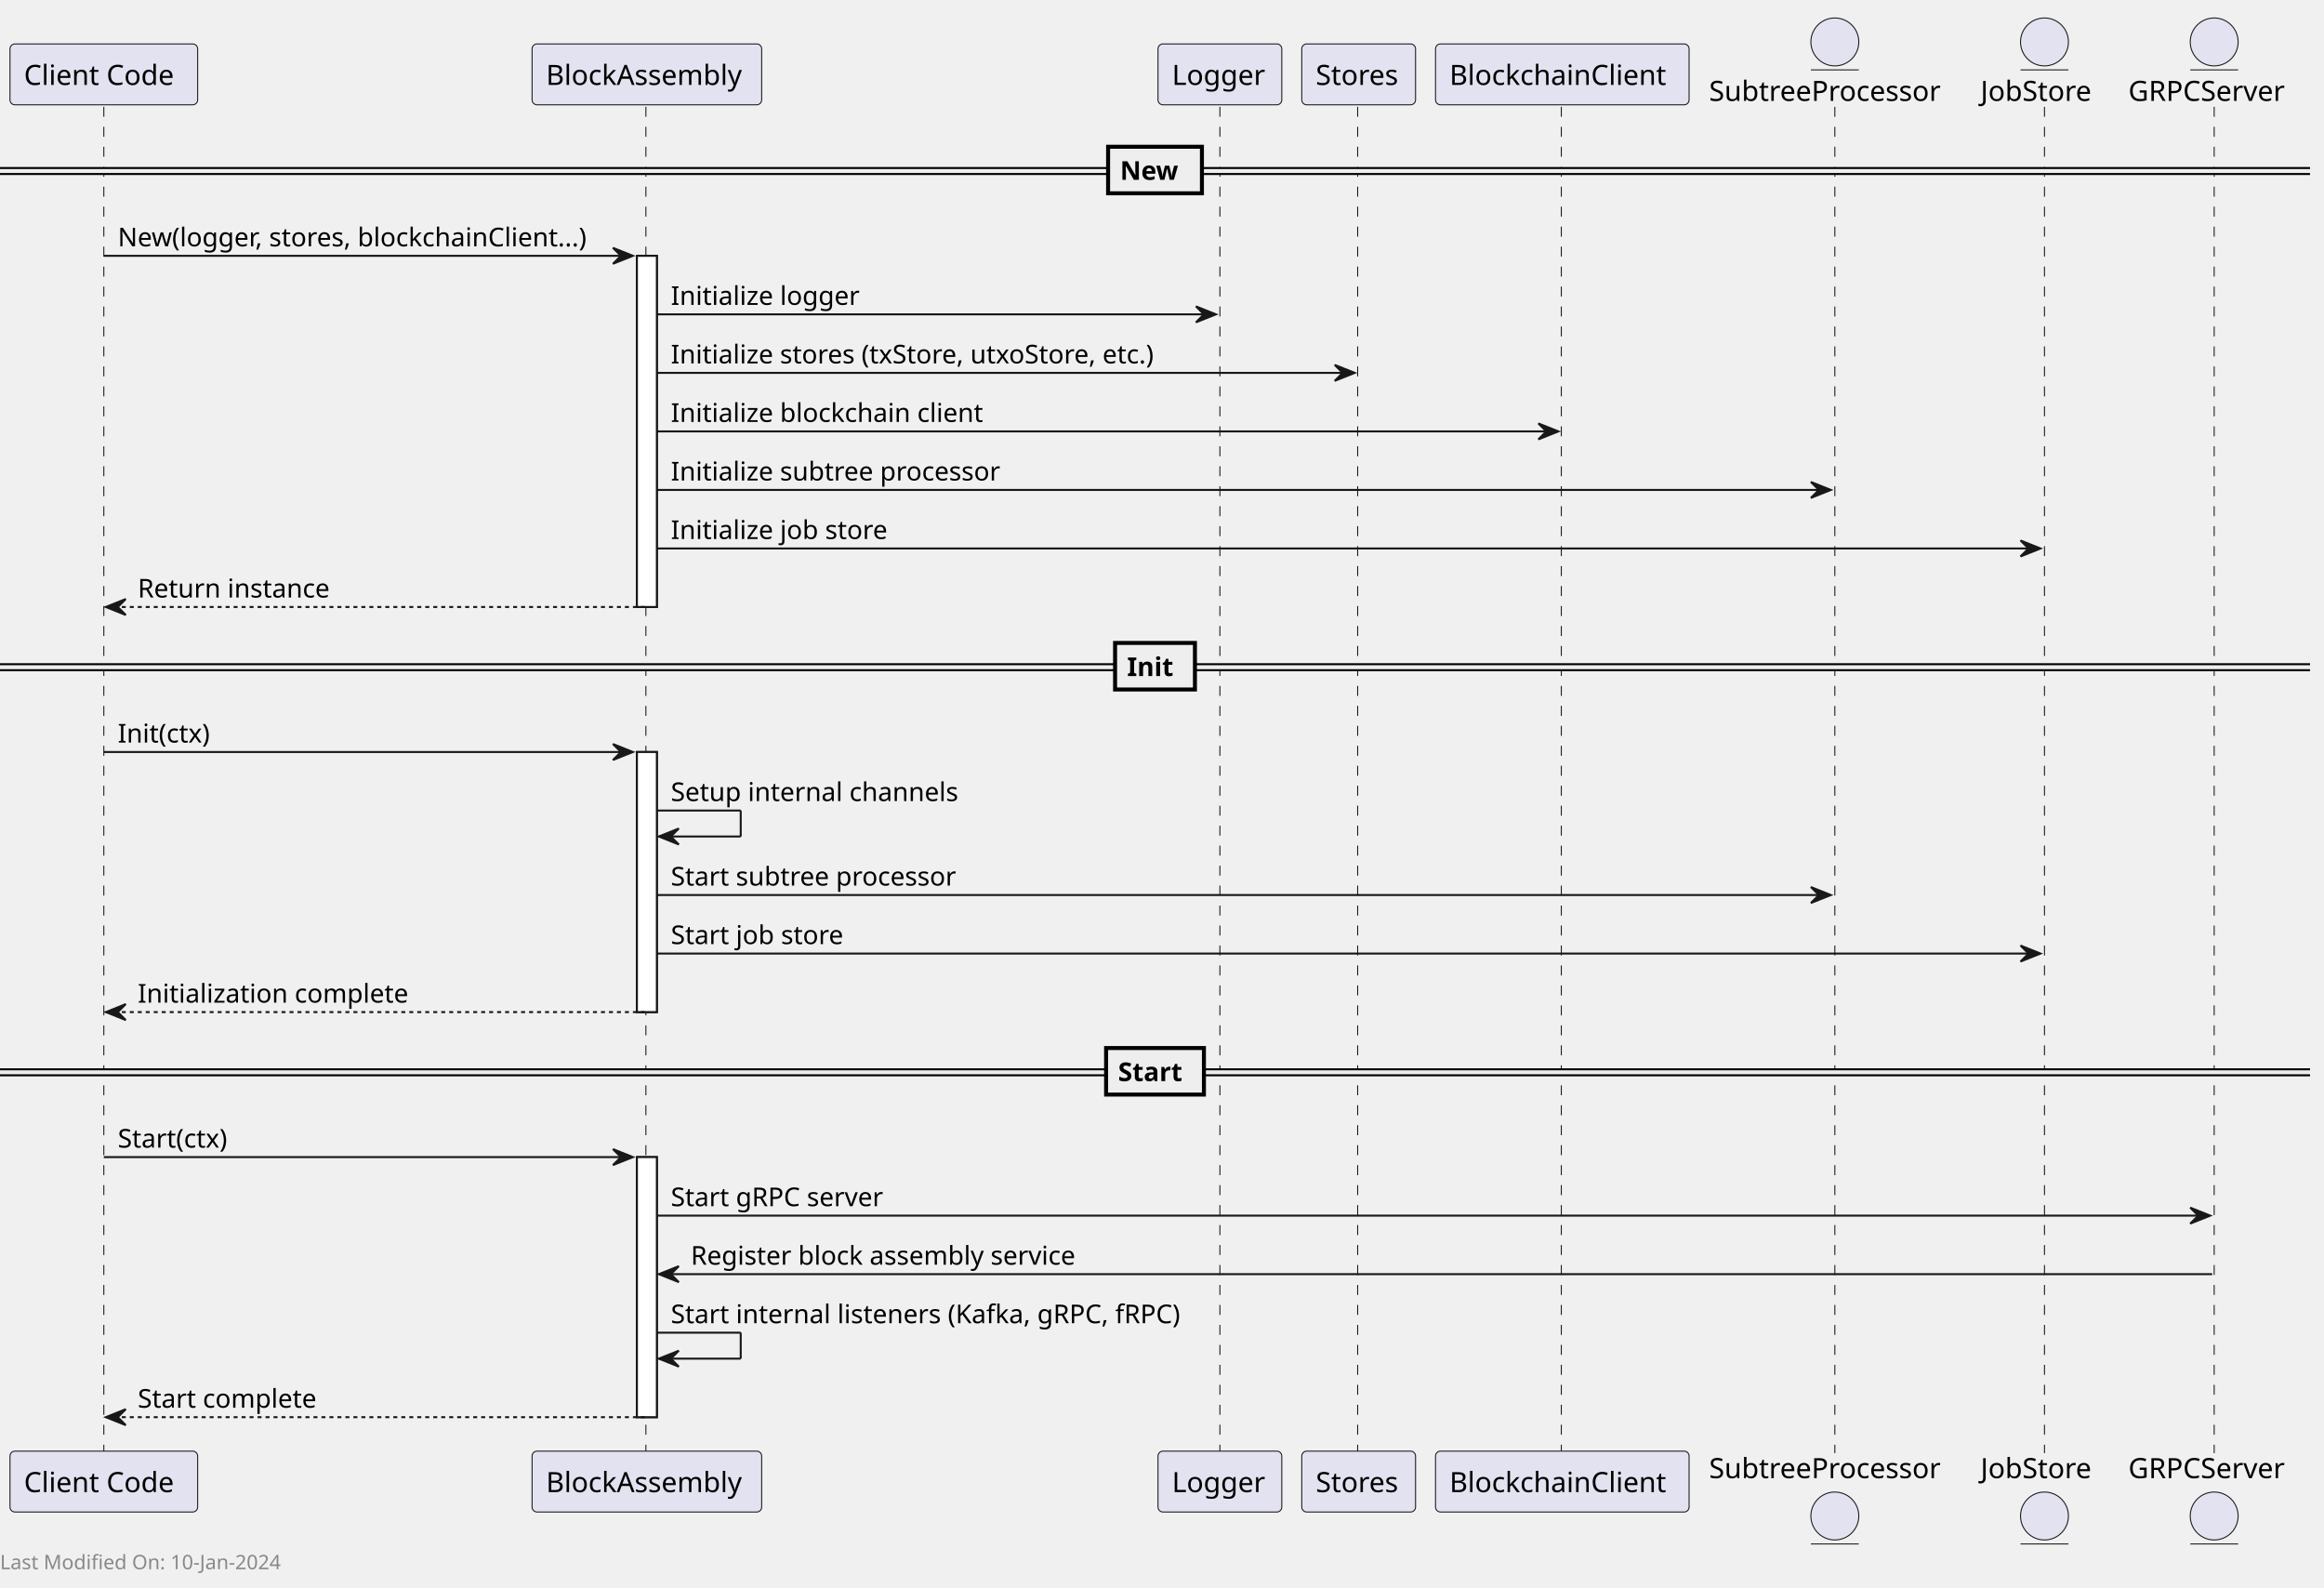
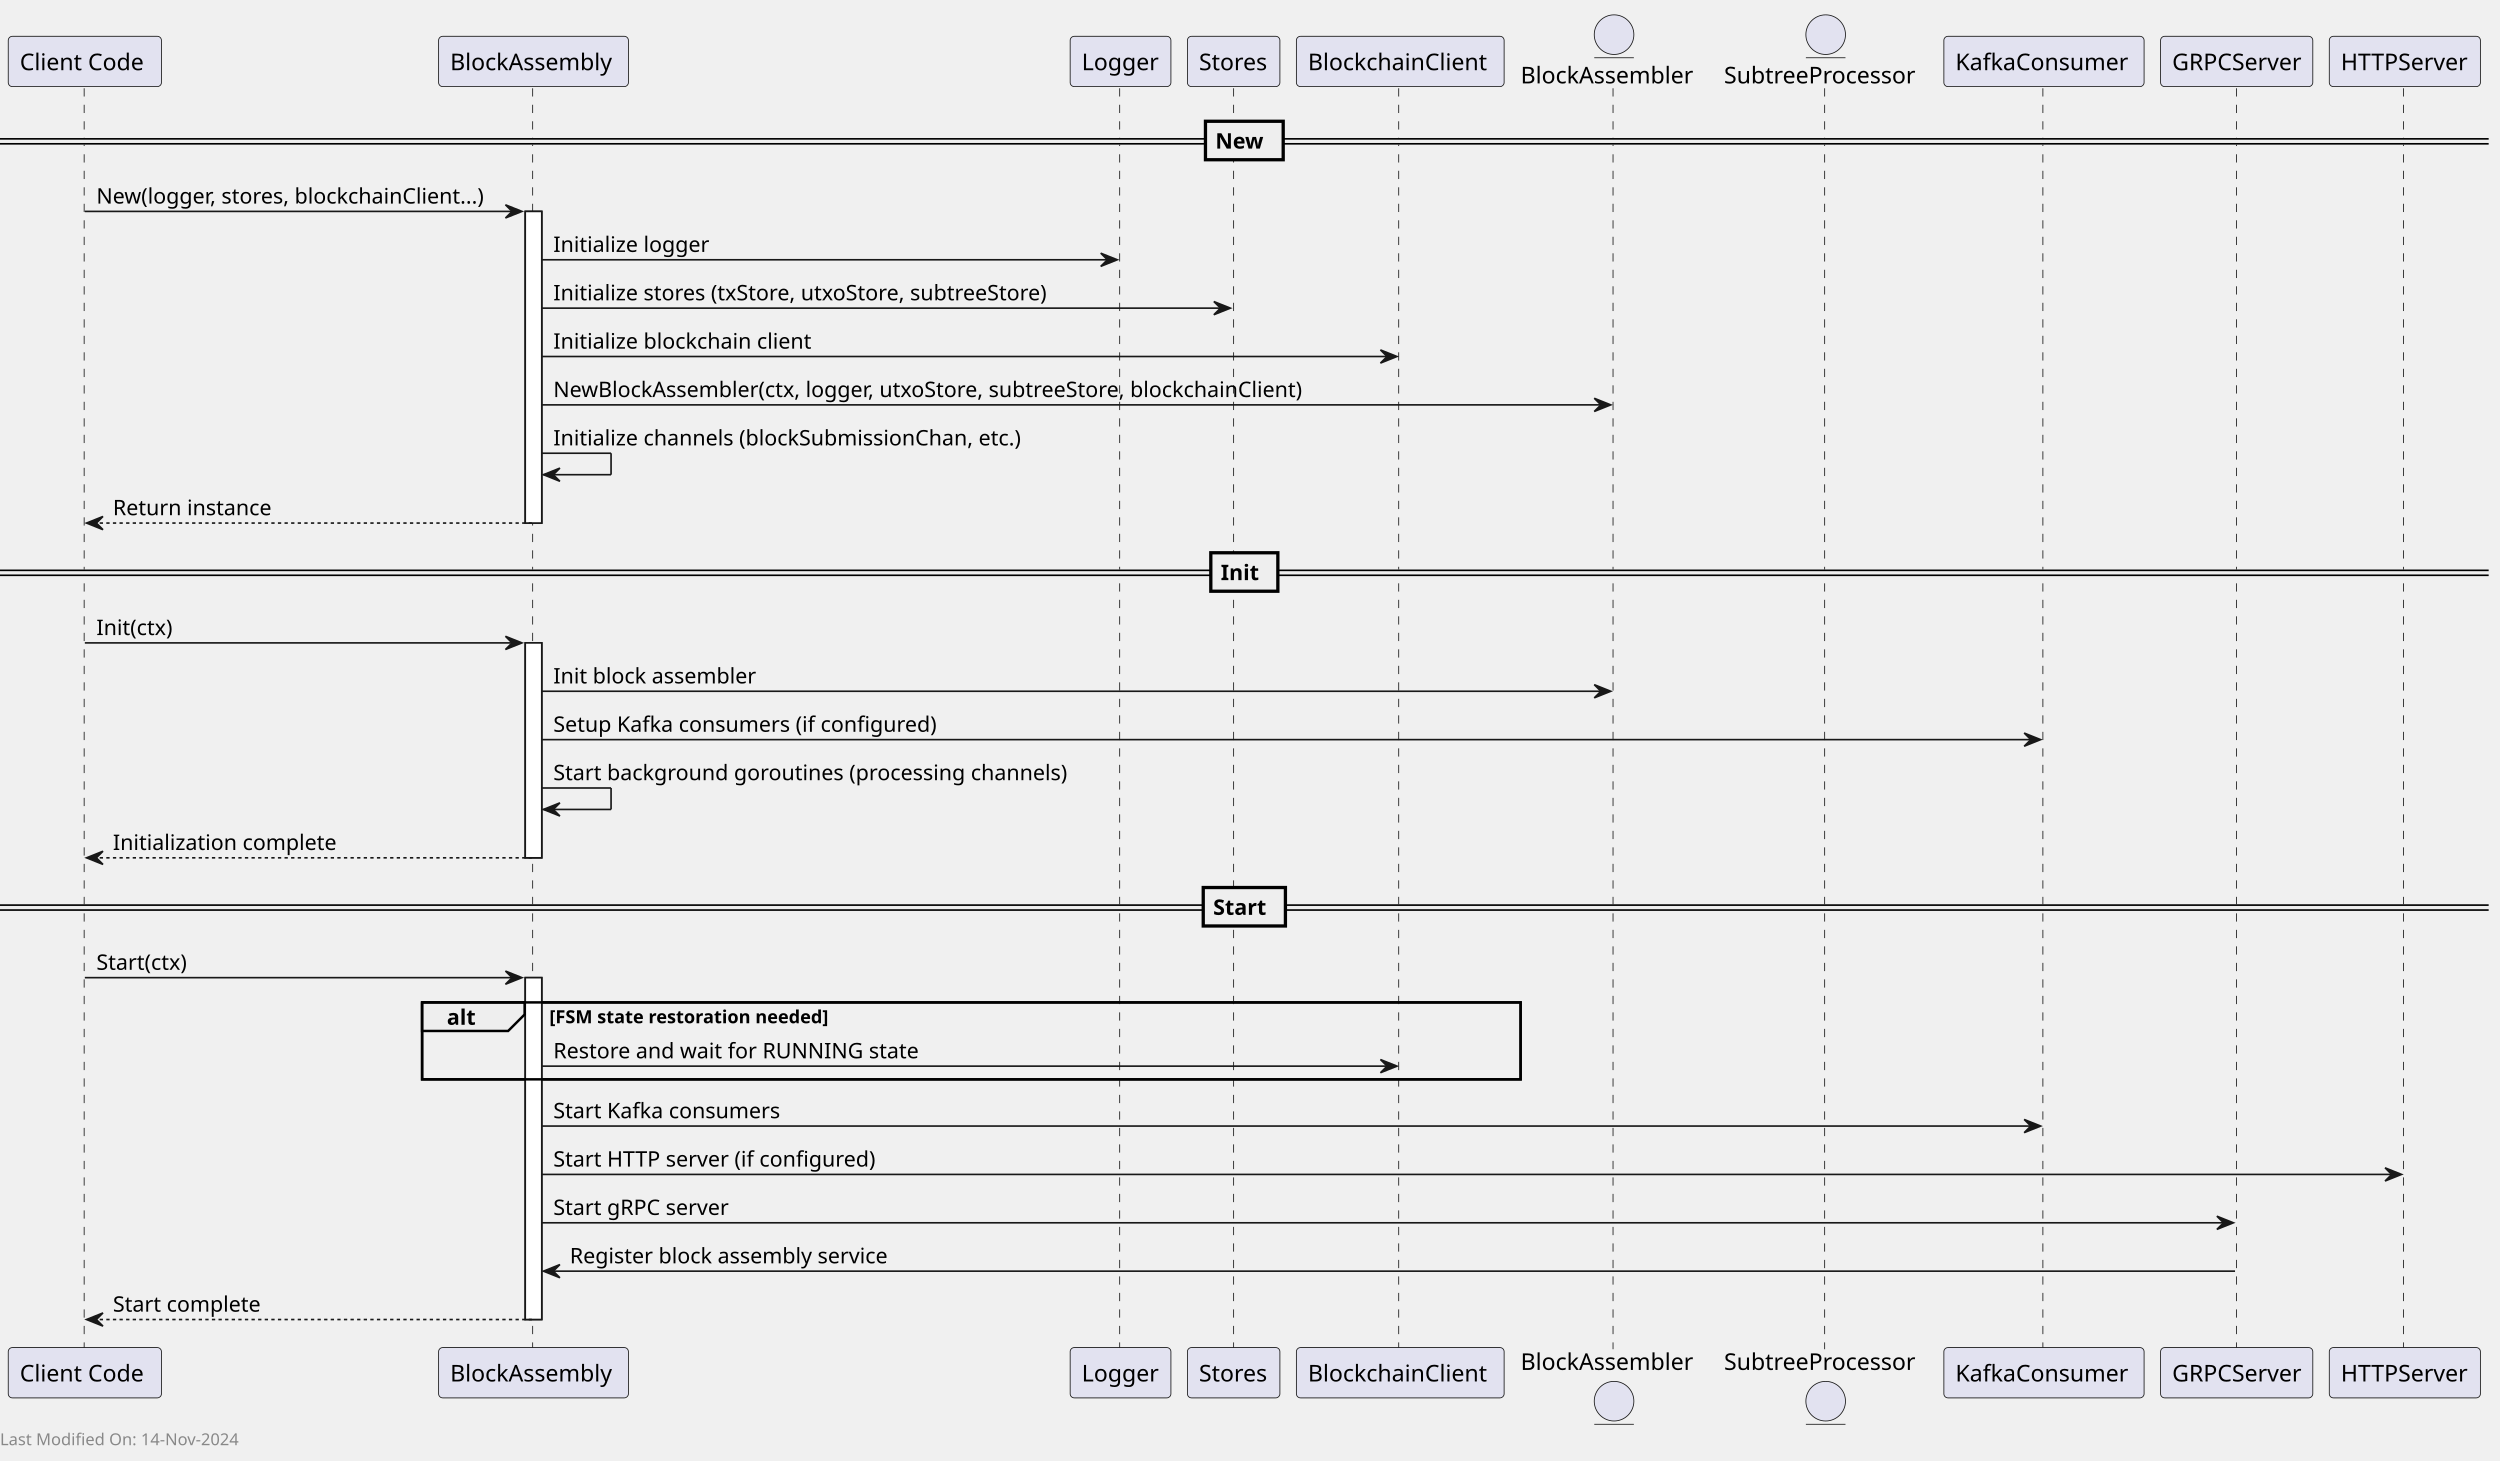
- <svg xmlns="http://www.w3.org/2000/svg" contentStyleType="text/css" height="795" preserveAspectRatio="none" viewBox="0 0 1164 795" width="1164" zoomAndPan="magnify">
-   <g stroke="#181818">
-     <g fill="#fff">
-       <path d="m319 128.109h10v175.863h-10z" />
-       <path d="m319 376.594h10v130.242h-10z" />
-       <path d="m319 579.457h10v130.242h-10z" />
-     </g>
-     <g stroke-width=".5">
-       <g stroke-dasharray="5 5">
-         <path d="m52 53.488v674.211" />
-         <path d="m323.5 53.488v674.211" />
-         <path d="m611 53.488v674.211" />
-         <path d="m680 53.488v674.211" />
-         <path d="m782 53.488v674.211" />
-         <path d="m919 53.488v674.211" />
-         <path d="m1024 53.488v674.211" />
-         <path d="m1109 53.488v674.211" />
-       </g>
-       <rect fill="#e2e2f0" height="30.488" rx="2.5" width="94" x="5" y="22" />
-     </g>
+ <svg xmlns="http://www.w3.org/2000/svg" contentStyleType="text/css" height="885px" preserveAspectRatio="none" style="width:1515px;height:885px;background:#FFFFFF;" version="1.1" viewBox="0 0 1515 885" width="1515px" zoomAndPan="magnify">
+   <defs />
+   <g>
+     <rect fill="#FFFFFF" height="188.863" style="stroke:#181818;stroke-width:1.0;" width="10" x="318.305" y="128.109" />
+     <rect fill="#FFFFFF" height="130.242" style="stroke:#181818;stroke-width:1.0;" width="10" x="318.305" y="389.594" />
+     <rect fill="#FFFFFF" height="207.174" style="stroke:#181818;stroke-width:1.0;" width="10" x="318.305" y="592.457" />
+     <rect fill="none" height="46.621" style="stroke:#000000;stroke-width:1.5;" width="665.708" x="255.791" y="607.457" />
+     <line style="stroke:#181818;stroke-width:0.5;stroke-dasharray:5.0,5.0;" x1="51" x2="51" y1="53.488" y2="817.631" />
+     <line style="stroke:#181818;stroke-width:0.5;stroke-dasharray:5.0,5.0;" x1="322.791" x2="322.791" y1="53.488" y2="817.631" />
+     <line style="stroke:#181818;stroke-width:0.5;stroke-dasharray:5.0,5.0;" x1="678.523" x2="678.523" y1="53.488" y2="817.631" />
+     <line style="stroke:#181818;stroke-width:0.5;stroke-dasharray:5.0,5.0;" x1="747.574" x2="747.574" y1="53.488" y2="817.631" />
+     <line style="stroke:#181818;stroke-width:0.5;stroke-dasharray:5.0,5.0;" x1="847.615" x2="847.615" y1="53.488" y2="817.631" />
+     <line style="stroke:#181818;stroke-width:0.5;stroke-dasharray:5.0,5.0;" x1="977.499" x2="977.499" y1="53.488" y2="817.631" />
+     <line style="stroke:#181818;stroke-width:0.5;stroke-dasharray:5.0,5.0;" x1="1105.741" x2="1105.741" y1="53.488" y2="817.631" />
+     <line style="stroke:#181818;stroke-width:0.5;stroke-dasharray:5.0,5.0;" x1="1237.984" x2="1237.984" y1="53.488" y2="817.631" />
+     <line style="stroke:#181818;stroke-width:0.5;stroke-dasharray:5.0,5.0;" x1="1355.315" x2="1355.315" y1="53.488" y2="817.631" />
+     <line style="stroke:#181818;stroke-width:0.5;stroke-dasharray:5.0,5.0;" x1="1456.553" x2="1456.553" y1="53.488" y2="817.631" />
+     <rect fill="#E2E2F0" height="30.488" rx="2.5" ry="2.5" style="stroke:#181818;stroke-width:0.5;" width="92.832" x="5" y="22" />
+     <text fill="#000000" font-family="sans-serif" font-size="14" lengthAdjust="spacing" textLength="78.832" x="12" y="42.535">Client Code</text>
+     <rect fill="#E2E2F0" height="30.488" rx="2.5" ry="2.5" style="stroke:#181818;stroke-width:0.5;" width="92.832" x="5" y="816.631" />
+     <text fill="#000000" font-family="sans-serif" font-size="14" lengthAdjust="spacing" textLength="78.832" x="12" y="837.166">Client Code</text>
+     <rect fill="#E2E2F0" height="30.488" rx="2.5" ry="2.5" style="stroke:#181818;stroke-width:0.5;" width="115.028" x="265.791" y="22" />
+     <text fill="#000000" font-family="sans-serif" font-size="14" lengthAdjust="spacing" textLength="101.028" x="272.791" y="42.535">BlockAssembly</text>
+     <rect fill="#E2E2F0" height="30.488" rx="2.5" ry="2.5" style="stroke:#181818;stroke-width:0.5;" width="115.028" x="265.791" y="816.631" />
+     <text fill="#000000" font-family="sans-serif" font-size="14" lengthAdjust="spacing" textLength="101.028" x="272.791" y="837.166">BlockAssembly</text>
+     <rect fill="#E2E2F0" height="30.488" rx="2.5" ry="2.5" style="stroke:#181818;stroke-width:0.5;" width="61.052" x="648.523" y="22" />
+     <text fill="#000000" font-family="sans-serif" font-size="14" lengthAdjust="spacing" textLength="47.052" x="655.523" y="42.535">Logger</text>
+     <rect fill="#E2E2F0" height="30.488" rx="2.5" ry="2.5" style="stroke:#181818;stroke-width:0.5;" width="61.052" x="648.523" y="816.631" />
+     <text fill="#000000" font-family="sans-serif" font-size="14" lengthAdjust="spacing" textLength="47.052" x="655.523" y="837.166">Logger</text>
+     <rect fill="#E2E2F0" height="30.488" rx="2.5" ry="2.5" style="stroke:#181818;stroke-width:0.5;" width="56.041" x="719.574" y="22" />
+     <text fill="#000000" font-family="sans-serif" font-size="14" lengthAdjust="spacing" textLength="42.041" x="726.574" y="42.535">Stores</text>
+     <rect fill="#E2E2F0" height="30.488" rx="2.5" ry="2.5" style="stroke:#181818;stroke-width:0.5;" width="56.041" x="719.574" y="816.631" />
+     <text fill="#000000" font-family="sans-serif" font-size="14" lengthAdjust="spacing" textLength="42.041" x="726.574" y="837.166">Stores</text>
+     <rect fill="#E2E2F0" height="30.488" rx="2.5" ry="2.5" style="stroke:#181818;stroke-width:0.5;" width="125.884" x="785.615" y="22" />
+     <text fill="#000000" font-family="sans-serif" font-size="14" lengthAdjust="spacing" textLength="111.884" x="792.615" y="42.535">BlockchainClient</text>
+     <rect fill="#E2E2F0" height="30.488" rx="2.5" ry="2.5" style="stroke:#181818;stroke-width:0.5;" width="125.884" x="785.615" y="816.631" />
+     <text fill="#000000" font-family="sans-serif" font-size="14" lengthAdjust="spacing" textLength="111.884" x="792.615" y="837.166">BlockchainClient</text>
+     <text fill="#000000" font-family="sans-serif" font-size="14" lengthAdjust="spacing" textLength="107.242" x="921.499" y="50.535">BlockAssembler</text>
+     <ellipse cx="978.12" cy="21" fill="#E2E2F0" rx="12" ry="12" style="stroke:#181818;stroke-width:0.5;" />
+     <line style="stroke:#181818;stroke-width:0.5;" x1="966.12" x2="990.12" y1="35" y2="35" />
+     <text fill="#000000" font-family="sans-serif" font-size="14" lengthAdjust="spacing" textLength="107.242" x="921.499" y="830.166">BlockAssembler</text>
+     <ellipse cx="978.12" cy="849.119" fill="#E2E2F0" rx="12" ry="12" style="stroke:#181818;stroke-width:0.5;" />
+     <line style="stroke:#181818;stroke-width:0.5;" x1="966.12" x2="990.12" y1="863.119" y2="863.119" />
+     <text fill="#000000" font-family="sans-serif" font-size="14" lengthAdjust="spacing" textLength="117.243" x="1044.741" y="50.535">SubtreeProcessor</text>
+     <ellipse cx="1106.363" cy="21" fill="#E2E2F0" rx="12" ry="12" style="stroke:#181818;stroke-width:0.5;" />
+     <line style="stroke:#181818;stroke-width:0.5;" x1="1094.363" x2="1118.363" y1="35" y2="35" />
+     <text fill="#000000" font-family="sans-serif" font-size="14" lengthAdjust="spacing" textLength="117.243" x="1044.741" y="830.166">SubtreeProcessor</text>
+     <ellipse cx="1106.363" cy="849.119" fill="#E2E2F0" rx="12" ry="12" style="stroke:#181818;stroke-width:0.5;" />
+     <line style="stroke:#181818;stroke-width:0.5;" x1="1094.363" x2="1118.363" y1="863.119" y2="863.119" />
+     <rect fill="#E2E2F0" height="30.488" rx="2.5" ry="2.5" style="stroke:#181818;stroke-width:0.5;" width="121.331" x="1177.984" y="22" />
+     <text fill="#000000" font-family="sans-serif" font-size="14" lengthAdjust="spacing" textLength="107.331" x="1184.984" y="42.535">KafkaConsumer</text>
+     <rect fill="#E2E2F0" height="30.488" rx="2.5" ry="2.5" style="stroke:#181818;stroke-width:0.5;" width="121.331" x="1177.984" y="816.631" />
+     <text fill="#000000" font-family="sans-serif" font-size="14" lengthAdjust="spacing" textLength="107.331" x="1184.984" y="837.166">KafkaConsumer</text>
+     <rect fill="#E2E2F0" height="30.488" rx="2.5" ry="2.5" style="stroke:#181818;stroke-width:0.5;" width="92.237" x="1309.315" y="22" />
+     <text fill="#000000" font-family="sans-serif" font-size="14" lengthAdjust="spacing" textLength="78.237" x="1316.315" y="42.535">GRPCServer</text>
+     <rect fill="#E2E2F0" height="30.488" rx="2.5" ry="2.5" style="stroke:#181818;stroke-width:0.5;" width="92.237" x="1309.315" y="816.631" />
+     <text fill="#000000" font-family="sans-serif" font-size="14" lengthAdjust="spacing" textLength="78.237" x="1316.315" y="837.166">GRPCServer</text>
+     <rect fill="#E2E2F0" height="30.488" rx="2.5" ry="2.5" style="stroke:#181818;stroke-width:0.5;" width="91.574" x="1411.553" y="22" />
+     <text fill="#000000" font-family="sans-serif" font-size="14" lengthAdjust="spacing" textLength="77.574" x="1418.553" y="42.535">HTTPServer</text>
+     <rect fill="#E2E2F0" height="30.488" rx="2.5" ry="2.5" style="stroke:#181818;stroke-width:0.5;" width="91.574" x="1411.553" y="816.631" />
+     <text fill="#000000" font-family="sans-serif" font-size="14" lengthAdjust="spacing" textLength="77.574" x="1418.553" y="837.166">HTTPServer</text>
+     <rect fill="#FFFFFF" height="188.863" style="stroke:#181818;stroke-width:1.0;" width="10" x="318.305" y="128.109" />
+     <rect fill="#FFFFFF" height="130.242" style="stroke:#181818;stroke-width:1.0;" width="10" x="318.305" y="389.594" />
+     <rect fill="#FFFFFF" height="207.174" style="stroke:#181818;stroke-width:1.0;" width="10" x="318.305" y="592.457" />
+     <rect fill="#EEEEEE" height="3" style="stroke:#EEEEEE;stroke-width:1.0;" width="1508.127" x="0" y="84.144" />
+     <line style="stroke:#000000;stroke-width:1.0;" x1="0" x2="1508.127" y1="84.144" y2="84.144" />
+     <line style="stroke:#000000;stroke-width:1.0;" x1="0" x2="1508.127" y1="87.144" y2="87.144" />
+     <rect fill="#EEEEEE" height="23.311" style="stroke:#000000;stroke-width:2.0;" width="47.109" x="730.509" y="73.488" />
+     <text fill="#000000" font-family="sans-serif" font-size="13" font-weight="bold" lengthAdjust="spacing" textLength="28.825" x="736.509" y="90.057">New</text>
+     <polygon fill="#181818" points="306.305,124.109,316.305,128.109,306.305,132.109,310.305,128.109" style="stroke:#181818;stroke-width:1.0;" />
+     <line style="stroke:#181818;stroke-width:1.0;" x1="51.416" x2="312.305" y1="128.109" y2="128.109" />
+     <text fill="#000000" font-family="sans-serif" font-size="13" lengthAdjust="spacing" textLength="247.889" x="58.416" y="123.367">New(logger, stores, blockchainClient...)</text>
+     <polygon fill="#181818" points="667.048,153.42,677.048,157.42,667.048,161.42,671.048,157.42" style="stroke:#181818;stroke-width:1.0;" />
+     <line style="stroke:#181818;stroke-width:1.0;" x1="328.305" x2="673.048" y1="157.42" y2="157.42" />
+     <text fill="#000000" font-family="sans-serif" font-size="13" lengthAdjust="spacing" textLength="98.211" x="335.305" y="152.678">Initialize logger</text>
+     <polygon fill="#181818" points="735.595,182.731,745.595,186.731,735.595,190.731,739.595,186.731" style="stroke:#181818;stroke-width:1.0;" />
+     <line style="stroke:#181818;stroke-width:1.0;" x1="328.305" x2="741.595" y1="186.731" y2="186.731" />
+     <text fill="#000000" font-family="sans-serif" font-size="13" lengthAdjust="spacing" textLength="311.879" x="335.305" y="181.988">Initialize stores (txStore, utxoStore, subtreeStore)</text>
+     <polygon fill="#181818" points="836.557,212.041,846.557,216.041,836.557,220.041,840.557,216.041" style="stroke:#181818;stroke-width:1.0;" />
+     <line style="stroke:#181818;stroke-width:1.0;" x1="328.305" x2="842.557" y1="216.041" y2="216.041" />
+     <text fill="#000000" font-family="sans-serif" font-size="13" lengthAdjust="spacing" textLength="164.068" x="335.305" y="211.299">Initialize blockchain client</text>
+     <polygon fill="#181818" points="966.12,241.352,976.12,245.352,966.12,249.352,970.12,245.352" style="stroke:#181818;stroke-width:1.0;" />
+     <line style="stroke:#181818;stroke-width:1.0;" x1="328.305" x2="972.12" y1="245.352" y2="245.352" />
+     <text fill="#000000" font-family="sans-serif" font-size="13" lengthAdjust="spacing" textLength="473.668" x="335.305" y="240.609">NewBlockAssembler(ctx, logger, utxoStore, subtreeStore, blockchainClient)</text>
+     <line style="stroke:#181818;stroke-width:1.0;" x1="328.305" x2="370.305" y1="274.662" y2="274.662" />
+     <line style="stroke:#181818;stroke-width:1.0;" x1="370.305" x2="370.305" y1="274.662" y2="287.662" />
+     <line style="stroke:#181818;stroke-width:1.0;" x1="329.305" x2="370.305" y1="287.662" y2="287.662" />
+     <polygon fill="#181818" points="339.305,283.662,329.305,287.662,339.305,291.662,335.305,287.662" style="stroke:#181818;stroke-width:1.0;" />
+     <text fill="#000000" font-family="sans-serif" font-size="13" lengthAdjust="spacing" textLength="295.737" x="335.305" y="269.92">Initialize channels (blockSubmissionChan, etc.)</text>
+     <polygon fill="#181818" points="62.416,312.973,52.416,316.973,62.416,320.973,58.416,316.973" style="stroke:#181818;stroke-width:1.0;" />
+     <line style="stroke:#181818;stroke-width:1.0;stroke-dasharray:2.0,2.0;" x1="56.416" x2="322.305" y1="316.973" y2="316.973" />
+     <text fill="#000000" font-family="sans-serif" font-size="13" lengthAdjust="spacing" textLength="98.357" x="68.416" y="312.231">Return instance</text>
+     <rect fill="#EEEEEE" height="3" style="stroke:#EEEEEE;stroke-width:1.0;" width="1508.127" x="0" y="345.628" />
+     <line style="stroke:#000000;stroke-width:1.0;" x1="0" x2="1508.127" y1="345.628" y2="345.628" />
+     <line style="stroke:#000000;stroke-width:1.0;" x1="0" x2="1508.127" y1="348.628" y2="348.628" />
+     <rect fill="#EEEEEE" height="23.311" style="stroke:#000000;stroke-width:2.0;" width="40.628" x="733.749" y="334.973" />
+     <text fill="#000000" font-family="sans-serif" font-size="13" font-weight="bold" lengthAdjust="spacing" textLength="22.344" x="739.749" y="351.541">Init</text>
+     <polygon fill="#181818" points="306.305,385.594,316.305,389.594,306.305,393.594,310.305,389.594" style="stroke:#181818;stroke-width:1.0;" />
+     <line style="stroke:#181818;stroke-width:1.0;" x1="51.416" x2="312.305" y1="389.594" y2="389.594" />
+     <text fill="#000000" font-family="sans-serif" font-size="13" lengthAdjust="spacing" textLength="48.382" x="58.416" y="384.852">Init(ctx)</text>
+     <polygon fill="#181818" points="966.12,414.904,976.12,418.904,966.12,422.904,970.12,418.904" style="stroke:#181818;stroke-width:1.0;" />
+     <line style="stroke:#181818;stroke-width:1.0;" x1="328.305" x2="972.12" y1="418.904" y2="418.904" />
+     <text fill="#000000" font-family="sans-serif" font-size="13" lengthAdjust="spacing" textLength="127.156" x="335.305" y="414.162">Init block assembler</text>
+     <polygon fill="#181818" points="1226.65,444.215,1236.65,448.215,1226.65,452.215,1230.65,448.215" style="stroke:#181818;stroke-width:1.0;" />
+     <line style="stroke:#181818;stroke-width:1.0;" x1="328.305" x2="1232.65" y1="448.215" y2="448.215" />
+     <text fill="#000000" font-family="sans-serif" font-size="13" lengthAdjust="spacing" textLength="240.925" x="335.305" y="443.473">Setup Kafka consumers (if configured)</text>
+     <line style="stroke:#181818;stroke-width:1.0;" x1="328.305" x2="370.305" y1="477.525" y2="477.525" />
+     <line style="stroke:#181818;stroke-width:1.0;" x1="370.305" x2="370.305" y1="477.525" y2="490.525" />
+     <line style="stroke:#181818;stroke-width:1.0;" x1="329.305" x2="370.305" y1="490.525" y2="490.525" />
+     <polygon fill="#181818" points="339.305,486.525,329.305,490.525,339.305,494.525,335.305,490.525" style="stroke:#181818;stroke-width:1.0;" />
+     <text fill="#000000" font-family="sans-serif" font-size="13" lengthAdjust="spacing" textLength="321.744" x="335.305" y="472.783">Start background goroutines (processing channels)</text>
+     <polygon fill="#181818" points="62.416,515.836,52.416,519.836,62.416,523.836,58.416,519.836" style="stroke:#181818;stroke-width:1.0;" />
+     <line style="stroke:#181818;stroke-width:1.0;stroke-dasharray:2.0,2.0;" x1="56.416" x2="322.305" y1="519.836" y2="519.836" />
+     <text fill="#000000" font-family="sans-serif" font-size="13" lengthAdjust="spacing" textLength="140.372" x="68.416" y="515.094">Initialization complete</text>
+     <rect fill="#EEEEEE" height="3" style="stroke:#EEEEEE;stroke-width:1.0;" width="1508.127" x="0" y="548.491" />
+     <line style="stroke:#000000;stroke-width:1.0;" x1="0" x2="1508.127" y1="548.491" y2="548.491" />
+     <line style="stroke:#000000;stroke-width:1.0;" x1="0" x2="1508.127" y1="551.491" y2="551.491" />
+     <rect fill="#EEEEEE" height="23.311" style="stroke:#000000;stroke-width:2.0;" width="49.801" x="729.163" y="537.836" />
+     <text fill="#000000" font-family="sans-serif" font-size="13" font-weight="bold" lengthAdjust="spacing" textLength="31.516" x="735.163" y="554.404">Start</text>
+     <polygon fill="#181818" points="306.305,588.457,316.305,592.457,306.305,596.457,310.305,592.457" style="stroke:#181818;stroke-width:1.0;" />
+     <line style="stroke:#181818;stroke-width:1.0;" x1="51.416" x2="312.305" y1="592.457" y2="592.457" />
+     <text fill="#000000" font-family="sans-serif" font-size="13" lengthAdjust="spacing" textLength="57.173" x="58.416" y="587.715">Start(ctx)</text>
+     <path d="M255.791,607.457 L317.929,607.457 L317.929,614.768 L307.929,624.768 L255.791,624.768 L255.791,607.457 " fill="#EEEEEE" style="stroke:#000000;stroke-width:1.5;" />
+     <rect fill="none" height="46.621" style="stroke:#000000;stroke-width:1.5;" width="665.708" x="255.791" y="607.457" />
+     <text fill="#000000" font-family="sans-serif" font-size="13" font-weight="bold" lengthAdjust="spacing" textLength="17.139" x="270.791" y="621.025">alt</text>
+     <text fill="#000000" font-family="sans-serif" font-size="11" font-weight="bold" lengthAdjust="spacing" textLength="173.701" x="332.929" y="620.092">[FSM state restoration needed]</text>
+     <polygon fill="#181818" points="836.557,642.078,846.557,646.078,836.557,650.078,840.557,646.078" style="stroke:#181818;stroke-width:1.0;" />
+     <line style="stroke:#181818;stroke-width:1.0;" x1="328.305" x2="842.557" y1="646.078" y2="646.078" />
+     <text fill="#000000" font-family="sans-serif" font-size="13" lengthAdjust="spacing" textLength="225.348" x="335.305" y="641.336">Restore and wait for RUNNING state</text>
+     <polygon fill="#181818" points="1226.65,678.389,1236.65,682.389,1226.65,686.389,1230.65,682.389" style="stroke:#181818;stroke-width:1.0;" />
+     <line style="stroke:#181818;stroke-width:1.0;" x1="328.305" x2="1232.65" y1="682.389" y2="682.389" />
+     <text fill="#000000" font-family="sans-serif" font-size="13" lengthAdjust="spacing" textLength="141.407" x="335.305" y="677.646">Start Kafka consumers</text>
+     <polygon fill="#181818" points="1445.34,707.699,1455.34,711.699,1445.34,715.699,1449.34,711.699" style="stroke:#181818;stroke-width:1.0;" />
+     <line style="stroke:#181818;stroke-width:1.0;" x1="328.305" x2="1451.34" y1="711.699" y2="711.699" />
+     <text fill="#000000" font-family="sans-serif" font-size="13" lengthAdjust="spacing" textLength="202.497" x="335.305" y="706.957">Start HTTP server (if configured)</text>
+     <polygon fill="#181818" points="1343.434,737.01,1353.434,741.01,1343.434,745.01,1347.434,741.01" style="stroke:#181818;stroke-width:1.0;" />
+     <line style="stroke:#181818;stroke-width:1.0;" x1="328.305" x2="1349.434" y1="741.01" y2="741.01" />
+     <text fill="#000000" font-family="sans-serif" font-size="13" lengthAdjust="spacing" textLength="108.437" x="335.305" y="736.268">Start gRPC server</text>
+     <polygon fill="#181818" points="339.305,766.32,329.305,770.32,339.305,774.32,335.305,770.32" style="stroke:#181818;stroke-width:1.0;" />
+     <line style="stroke:#181818;stroke-width:1.0;" x1="333.305" x2="1354.434" y1="770.32" y2="770.32" />
+     <text fill="#000000" font-family="sans-serif" font-size="13" lengthAdjust="spacing" textLength="200.021" x="345.305" y="765.578">Register block assembly service</text>
+     <polygon fill="#181818" points="62.416,795.631,52.416,799.631,62.416,803.631,58.416,799.631" style="stroke:#181818;stroke-width:1.0;" />
+     <line style="stroke:#181818;stroke-width:1.0;stroke-dasharray:2.0,2.0;" x1="56.416" x2="322.305" y1="799.631" y2="799.631" />
+     <text fill="#000000" font-family="sans-serif" font-size="13" lengthAdjust="spacing" textLength="91.406" x="68.416" y="794.889">Start complete</text>
+     <text fill="#888888" font-family="sans-serif" font-size="10" lengthAdjust="spacing" textLength="154.839" x="0" y="875.787">Last Modified On: 14-Nov-2024</text>
  </g>
-   <text font-family="sans-serif" font-size="14" lengthAdjust="spacing" textLength="80" x="12" y="42.535">Client Code</text>
-   <rect fill="#e2e2f0" height="30.488" rx="2.5" stroke="#181818" stroke-width=".5" width="94" x="5" y="726.699" />
-   <text font-family="sans-serif" font-size="14" lengthAdjust="spacing" textLength="80" x="12" y="747.234">Client Code</text>
-   <rect fill="#e2e2f0" height="30.488" rx="2.5" stroke="#181818" stroke-width=".5" width="115" x="266.5" y="22" />
-   <text font-family="sans-serif" font-size="14" lengthAdjust="spacing" textLength="101" x="273.5" y="42.535">BlockAssembly</text>
-   <rect fill="#e2e2f0" height="30.488" rx="2.5" stroke="#181818" stroke-width=".5" width="115" x="266.5" y="726.699" />
-   <text font-family="sans-serif" font-size="14" lengthAdjust="spacing" textLength="101" x="273.5" y="747.234">BlockAssembly</text>
-   <rect fill="#e2e2f0" height="30.488" rx="2.5" stroke="#181818" stroke-width=".5" width="62" x="580" y="22" />
-   <text font-family="sans-serif" font-size="14" lengthAdjust="spacing" textLength="48" x="587" y="42.535">Logger</text>
-   <rect fill="#e2e2f0" height="30.488" rx="2.5" stroke="#181818" stroke-width=".5" width="62" x="580" y="726.699" />
-   <text font-family="sans-serif" font-size="14" lengthAdjust="spacing" textLength="48" x="587" y="747.234">Logger</text>
-   <rect fill="#e2e2f0" height="30.488" rx="2.5" stroke="#181818" stroke-width=".5" width="57" x="652" y="22" />
-   <text font-family="sans-serif" font-size="14" lengthAdjust="spacing" textLength="43" x="659" y="42.535">Stores</text>
-   <rect fill="#e2e2f0" height="30.488" rx="2.5" stroke="#181818" stroke-width=".5" width="57" x="652" y="726.699" />
-   <text font-family="sans-serif" font-size="14" lengthAdjust="spacing" textLength="43" x="659" y="747.234">Stores</text>
-   <rect fill="#e2e2f0" height="30.488" rx="2.5" stroke="#181818" stroke-width=".5" width="127" x="719" y="22" />
-   <text font-family="sans-serif" font-size="14" lengthAdjust="spacing" textLength="113" x="726" y="42.535">BlockchainClient</text>
-   <rect fill="#e2e2f0" height="30.488" rx="2.5" stroke="#181818" stroke-width=".5" width="127" x="719" y="726.699" />
-   <text font-family="sans-serif" font-size="14" lengthAdjust="spacing" textLength="113" x="726" y="747.234">BlockchainClient</text>
-   <text font-family="sans-serif" font-size="14" lengthAdjust="spacing" textLength="120" x="856" y="50.535">SubtreeProcessor</text>
-   <ellipse cx="919" cy="21" fill="#e2e2f0" rx="12" ry="12" stroke="#181818" stroke-width=".5" />
-   <path d="m907 35h24" stroke="#181818" stroke-width=".5" />
-   <text font-family="sans-serif" font-size="14" lengthAdjust="spacing" textLength="120" x="856" y="740.234">SubtreeProcessor</text>
-   <ellipse cx="919" cy="759.188" fill="#e2e2f0" rx="12" ry="12" stroke="#181818" stroke-width=".5" />
-   <path d="m907 773.188h24" stroke="#181818" stroke-width=".5" />
-   <text font-family="sans-serif" font-size="14" lengthAdjust="spacing" textLength="58" x="992" y="50.535">JobStore</text>
-   <ellipse cx="1024" cy="21" fill="#e2e2f0" rx="12" ry="12" stroke="#181818" stroke-width=".5" />
-   <path d="m1012 35h24" stroke="#181818" stroke-width=".5" />
-   <text font-family="sans-serif" font-size="14" lengthAdjust="spacing" textLength="58" x="992" y="740.234">JobStore</text>
-   <ellipse cx="1024" cy="759.188" fill="#e2e2f0" rx="12" ry="12" stroke="#181818" stroke-width=".5" />
-   <path d="m1012 773.188h24" stroke="#181818" stroke-width=".5" />
-   <text font-family="sans-serif" font-size="14" lengthAdjust="spacing" textLength="80" x="1066" y="50.535">GRPCServer</text>
-   <ellipse cx="1109" cy="21" fill="#e2e2f0" rx="12" ry="12" stroke="#181818" stroke-width=".5" />
-   <path d="m1097 35h24" stroke="#181818" stroke-width=".5" />
-   <text font-family="sans-serif" font-size="14" lengthAdjust="spacing" textLength="80" x="1066" y="740.234">GRPCServer</text>
-   <g stroke="#181818">
-     <ellipse cx="1109" cy="759.188" fill="#e2e2f0" rx="12" ry="12" stroke-width=".5" />
-     <path d="m1097 773.188h24" stroke-width=".5" />
-     <g fill="#fff">
-       <path d="m319 128.109h10v175.863h-10z" />
-       <path d="m319 376.594h10v130.242h-10z" />
-       <path d="m319 579.457h10v130.242h-10z" />
-     </g>
-   </g>
-   <path d="m0 84.144h1157v3h-1157z" fill="#eee" stroke="#eee" />
-   <path d="m0 84.144h1157" stroke="#000" />
-   <path d="m0 87.144h1157" stroke="#000" />
-   <path d="m555 73.488h47v23.311h-47z" fill="#eee" stroke="#000" stroke-width="2" />
-   <text font-family="sans-serif" font-size="13" font-weight="bold" lengthAdjust="spacing" textLength="29" x="561" y="90.057">New</text>
-   <path d="m307 124.109 10 4-10 4 4-4z" fill="#181818" stroke="#181818" />
-   <path d="m52 128.109h261" stroke="#181818" />
-   <text font-family="sans-serif" font-size="13" lengthAdjust="spacing" textLength="248" x="59" y="123.367">New(logger, stores, blockchainClient...)</text>
-   <path d="m599 153.42 10 4-10 4 4-4z" fill="#181818" stroke="#181818" />
-   <path d="m329 157.42h276" stroke="#181818" />
-   <text font-family="sans-serif" font-size="13" lengthAdjust="spacing" textLength="98" x="336" y="152.678">Initialize logger</text>
-   <path d="m668.5 182.731 10 4-10 4 4-4z" fill="#181818" stroke="#181818" />
-   <path d="m329 186.731h345.5" stroke="#181818" />
-   <text font-family="sans-serif" font-size="13" lengthAdjust="spacing" textLength="254" x="336" y="181.988">Initialize stores (txStore, utxoStore, etc.)</text>
-   <path d="m770.5 212.041 10 4-10 4 4-4z" fill="#181818" stroke="#181818" />
-   <path d="m329 216.041h447.5" stroke="#181818" />
-   <text font-family="sans-serif" font-size="13" lengthAdjust="spacing" textLength="166" x="336" y="211.299">Initialize blockchain client</text>
-   <path d="m907 241.352 10 4-10 4 4-4z" fill="#181818" stroke="#181818" />
-   <path d="m329 245.352h584" stroke="#181818" />
-   <text font-family="sans-serif" font-size="13" lengthAdjust="spacing" textLength="171" x="336" y="240.609">Initialize subtree processor</text>
-   <path d="m1012 270.662 10 4-10 4 4-4z" fill="#181818" stroke="#181818" />
-   <path d="m329 274.662h689" stroke="#181818" />
-   <text font-family="sans-serif" font-size="13" lengthAdjust="spacing" textLength="114" x="336" y="269.92">Initialize job store</text>
-   <path d="m63 299.973-10 4 10 4-4-4z" fill="#181818" stroke="#181818" />
-   <path d="m57 303.973h266" stroke="#181818" stroke-dasharray="2 2" />
-   <text font-family="sans-serif" font-size="13" lengthAdjust="spacing" textLength="98" x="69" y="299.231">Return instance</text>
-   <path d="m0 332.628h1157v3h-1157z" fill="#eee" stroke="#eee" />
-   <path d="m0 332.628h1157" stroke="#000" />
-   <path d="m0 335.628h1157" stroke="#000" />
-   <path d="m558.5 321.973h40v23.311h-40z" fill="#eee" stroke="#000" stroke-width="2" />
-   <text font-family="sans-serif" font-size="13" font-weight="bold" lengthAdjust="spacing" textLength="22" x="564.5" y="338.541">Init</text>
-   <path d="m307 372.594 10 4-10 4 4-4z" fill="#181818" stroke="#181818" />
-   <path d="m52 376.594h261" stroke="#181818" />
-   <text font-family="sans-serif" font-size="13" lengthAdjust="spacing" textLength="49" x="59" y="371.852">Init(ctx)</text>
-   <g stroke="#181818">
-     <path d="m329 405.904h42" />
-     <path d="m371 405.904v13" />
-     <path d="m330 418.904h41" />
-     <path d="m340 414.904-10 4 10 4-4-4z" fill="#181818" />
-   </g>
-   <text font-family="sans-serif" font-size="13" lengthAdjust="spacing" textLength="147" x="336" y="401.162">Setup internal channels</text>
-   <path d="m907 444.215 10 4-10 4 4-4z" fill="#181818" stroke="#181818" />
-   <path d="m329 448.215h584" stroke="#181818" />
-   <text font-family="sans-serif" font-size="13" lengthAdjust="spacing" textLength="146" x="336" y="443.473">Start subtree processor</text>
-   <path d="m1012 473.525 10 4-10 4 4-4z" fill="#181818" stroke="#181818" />
-   <path d="m329 477.525h689" stroke="#181818" />
-   <text font-family="sans-serif" font-size="13" lengthAdjust="spacing" textLength="89" x="336" y="472.783">Start job store</text>
-   <path d="m63 502.836-10 4 10 4-4-4z" fill="#181818" stroke="#181818" />
-   <path d="m57 506.836h266" stroke="#181818" stroke-dasharray="2 2" />
-   <text font-family="sans-serif" font-size="13" lengthAdjust="spacing" textLength="141" x="69" y="502.094">Initialization complete</text>
-   <path d="m0 535.491h1157v3h-1157z" fill="#eee" stroke="#eee" />
-   <path d="m0 535.491h1157" stroke="#000" />
-   <path d="m0 538.491h1157" stroke="#000" />
-   <path d="m554 524.836h49v23.311h-49z" fill="#eee" stroke="#000" stroke-width="2" />
-   <text font-family="sans-serif" font-size="13" font-weight="bold" lengthAdjust="spacing" textLength="31" x="560" y="541.404">Start</text>
-   <path d="m307 575.457 10 4-10 4 4-4z" fill="#181818" stroke="#181818" />
-   <path d="m52 579.457h261" stroke="#181818" />
-   <text font-family="sans-serif" font-size="13" lengthAdjust="spacing" textLength="57" x="59" y="574.715">Start(ctx)</text>
-   <path d="m1097 604.768 10 4-10 4 4-4z" fill="#181818" stroke="#181818" />
-   <path d="m329 608.768h774" stroke="#181818" />
-   <text font-family="sans-serif" font-size="13" lengthAdjust="spacing" textLength="107" x="336" y="604.025">Start gRPC server</text>
-   <path d="m340 634.078-10 4 10 4-4-4z" fill="#181818" stroke="#181818" />
-   <path d="m334 638.078h774" stroke="#181818" />
-   <text font-family="sans-serif" font-size="13" lengthAdjust="spacing" textLength="201" x="346" y="633.336">Register block assembly service</text>
-   <path d="m329 667.389h42" stroke="#181818" />
-   <path d="m371 667.389v13" stroke="#181818" />
-   <path d="m330 680.389h41" stroke="#181818" />
-   <path d="m340 676.389-10 4 10 4-4-4z" fill="#181818" stroke="#181818" />
-   <text font-family="sans-serif" font-size="13" lengthAdjust="spacing" textLength="263" x="336" y="662.646">Start internal listeners (Kafka, gRPC, fRPC)</text>
-   <path d="m63 705.699-10 4 10 4-4-4z" fill="#181818" stroke="#181818" />
-   <path d="m57 709.699h266" stroke="#181818" stroke-dasharray="2 2" />
-   <text font-family="sans-serif" font-size="13" lengthAdjust="spacing" textLength="91" x="69" y="704.957">Start complete</text>
-   <text fill="#888" font-family="sans-serif" font-size="10" lengthAdjust="spacing" textLength="152" y="785.856">Last Modified On: 10-Jan-2024</text>
</svg>
